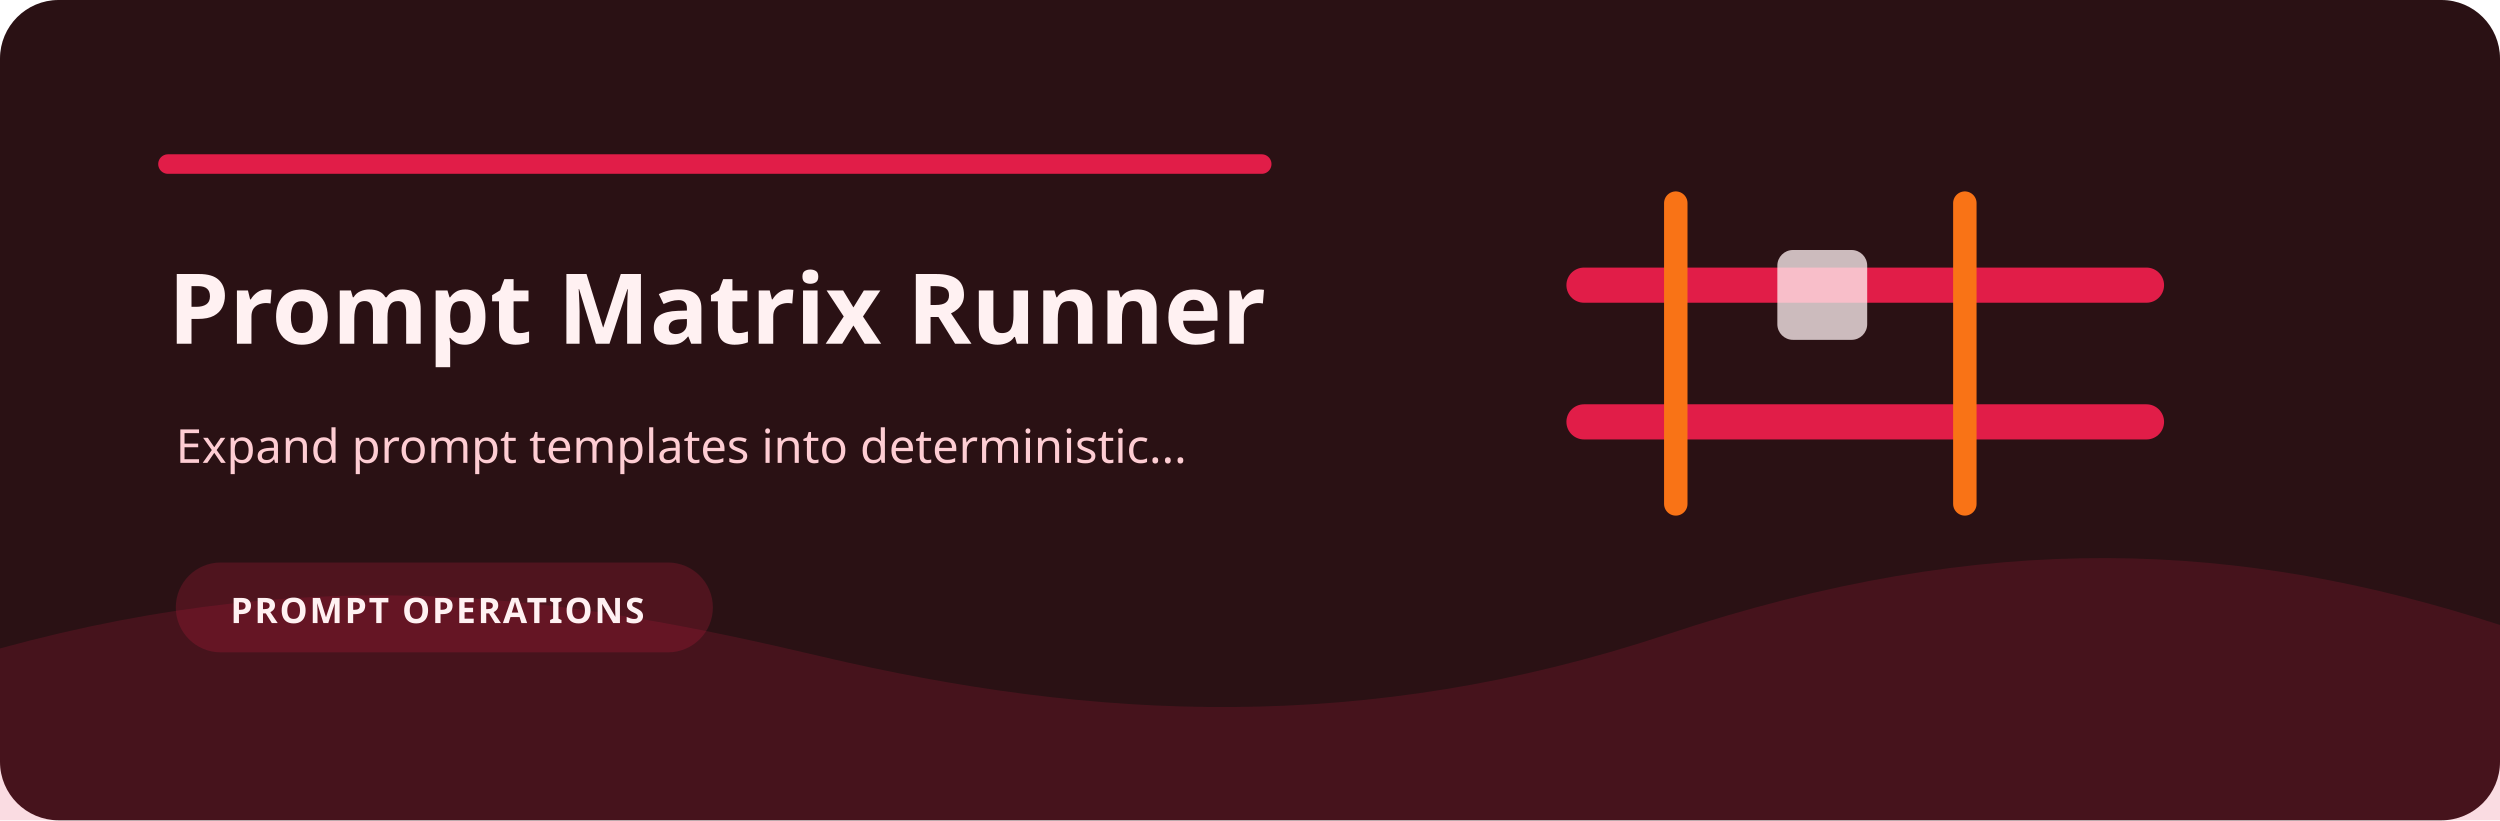
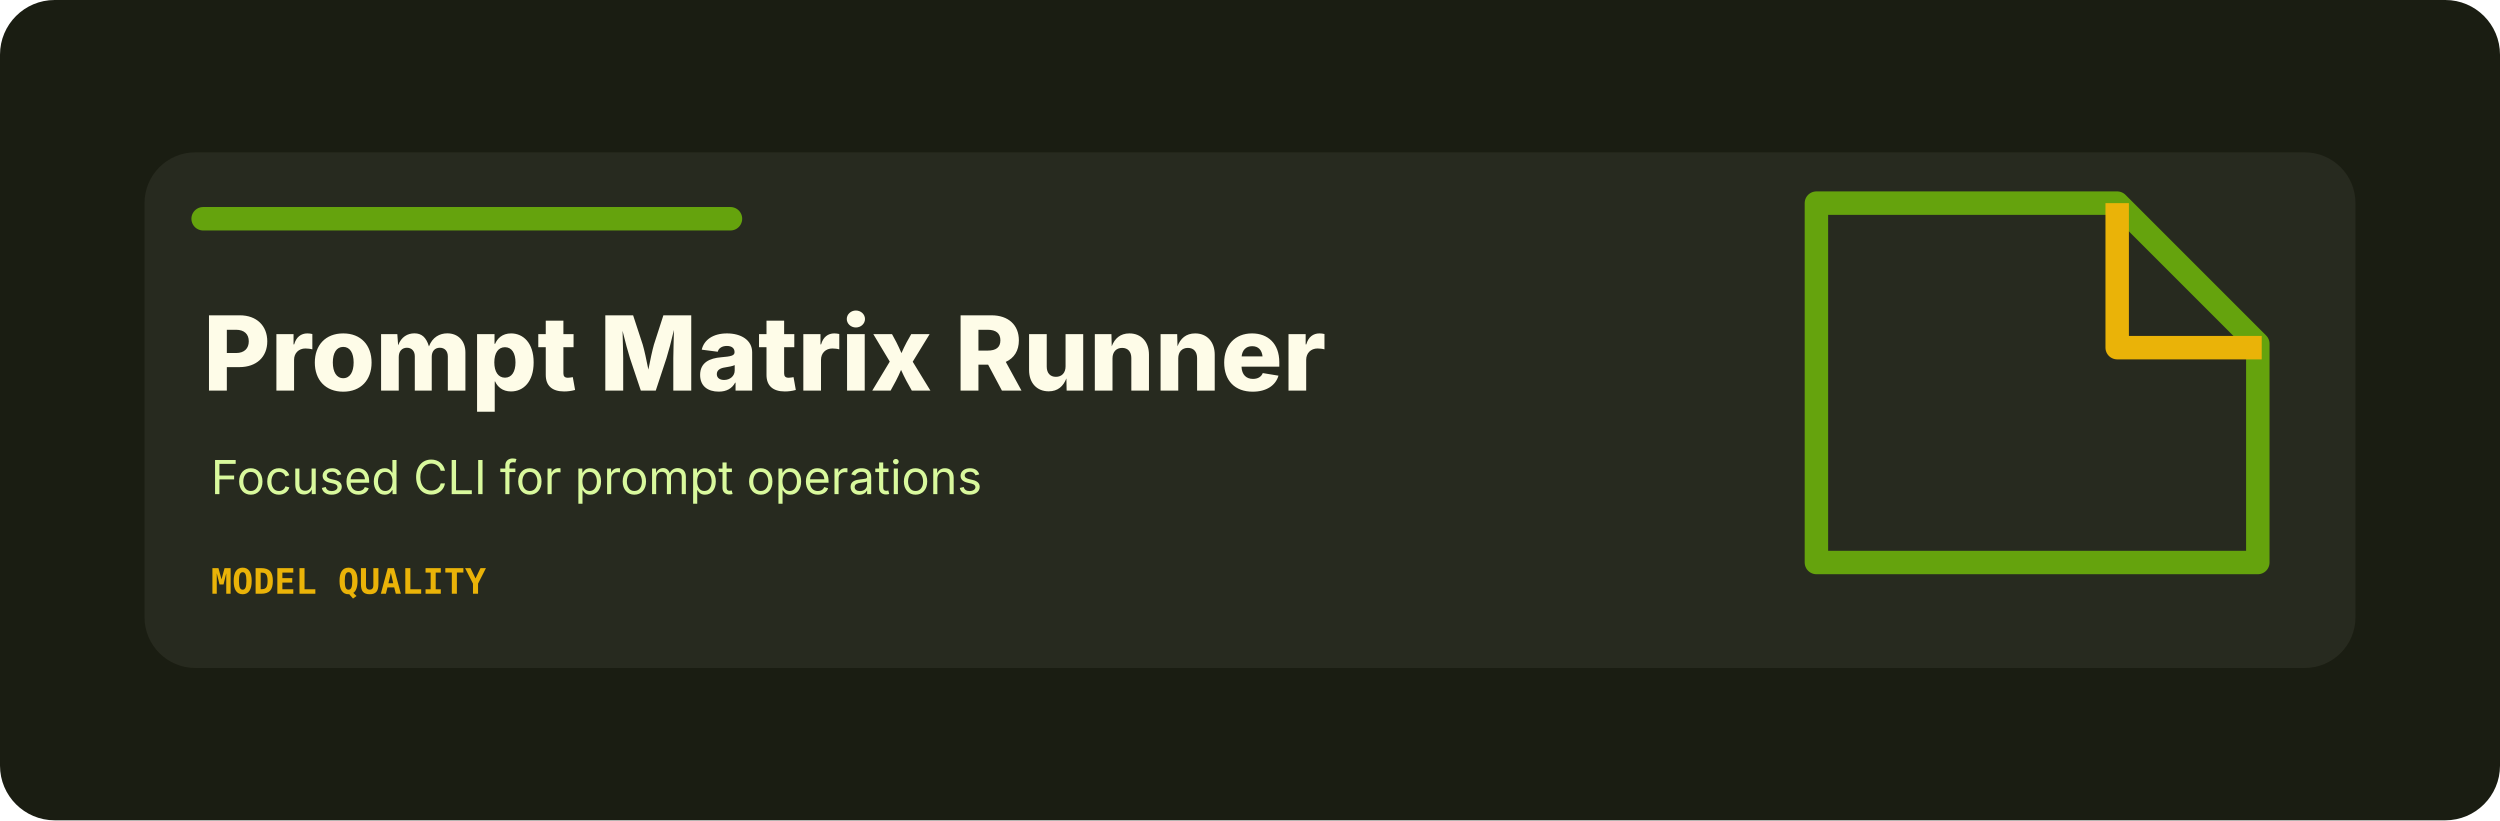
- <svg xmlns="http://www.w3.org/2000/svg" width="1280" height="420" viewBox="0 0 1280 420" fill="none" role="img" aria-label="Prompt Matrix Runner project cover">
-   <rect width="1280" height="420" rx="30" fill="#2a1114" />
-   <path d="M0 332C168 286 293 306 420 336C560 369 699 376 853 325C1018 270 1148 277 1280 320V420H0V332Z" fill="#e11d48" opacity=".16" />
-   <path d="M86 84h560" stroke="#e11d48" stroke-width="10" stroke-linecap="round" />
-   <text x="86" y="176" fill="#fff1f2" font-family="Nunito Sans, ui-sans-serif, system-ui" font-size="50" font-weight="800">Prompt Matrix Runner</text>
-   <text x="90" y="237" fill="#fecdd3" font-family="Nunito Sans, ui-sans-serif, system-ui" font-size="24" font-weight="500">Expand prompt templates into deterministic...</text>
-   <rect x="90" y="288" width="275" height="46" rx="23" fill="#e11d48" opacity=".20" />
-   <text x="118" y="319" fill="#fff1f2" font-family="Nunito Sans, ui-sans-serif, system-ui" font-size="18" font-weight="800" letter-spacing="1">PROMPT OPERATIONS</text>
-   <path d="M811 146h288M811 216h288" stroke="#e11d48" stroke-width="18" stroke-linecap="round" />
-   <path d="M858 104v154M1006 104v154" stroke="#f97316" stroke-width="12" stroke-linecap="round" />
-   <rect x="910" y="128" width="46" height="46" rx="8" fill="#fff1f2" opacity=".76" />
+ <svg xmlns="http://www.w3.org/2000/svg" width="1280" height="420" viewBox="0 0 1280 420" fill="none" role="img" aria-label="Prompt Matrix Runner cover">
+   <rect width="1280" height="420" rx="28" fill="#1a1d12" />
+   <rect x="74" y="78" width="1132" height="264" rx="26" fill="#fefce8" opacity=".06" />
+   <path d="M104 112h270" stroke="#65a30d" stroke-width="12" stroke-linecap="round" />
+   <text x="104" y="200" fill="#fefce8" font-family="Inter, ui-sans-serif, system-ui" font-size="53" font-weight="800">Prompt Matrix Runner</text>
+   <text x="108" y="253" fill="#d9f99d" font-family="Inter, ui-sans-serif, system-ui" font-size="24">Focused CLI for prompt operations</text>
+   <text x="108" y="304" fill="#eab308" font-family="ui-monospace, SFMono-Regular, Menlo, monospace" font-size="18" font-weight="700">MODEL QUALITY</text>
+   <path d="M930 104h154l72 72v112H930z" fill="none" stroke="#65a30d" stroke-width="12" stroke-linejoin="round" />
+   <path d="M1084 104v74h74" fill="none" stroke="#eab308" stroke-width="12" stroke-linejoin="round" />
</svg>
